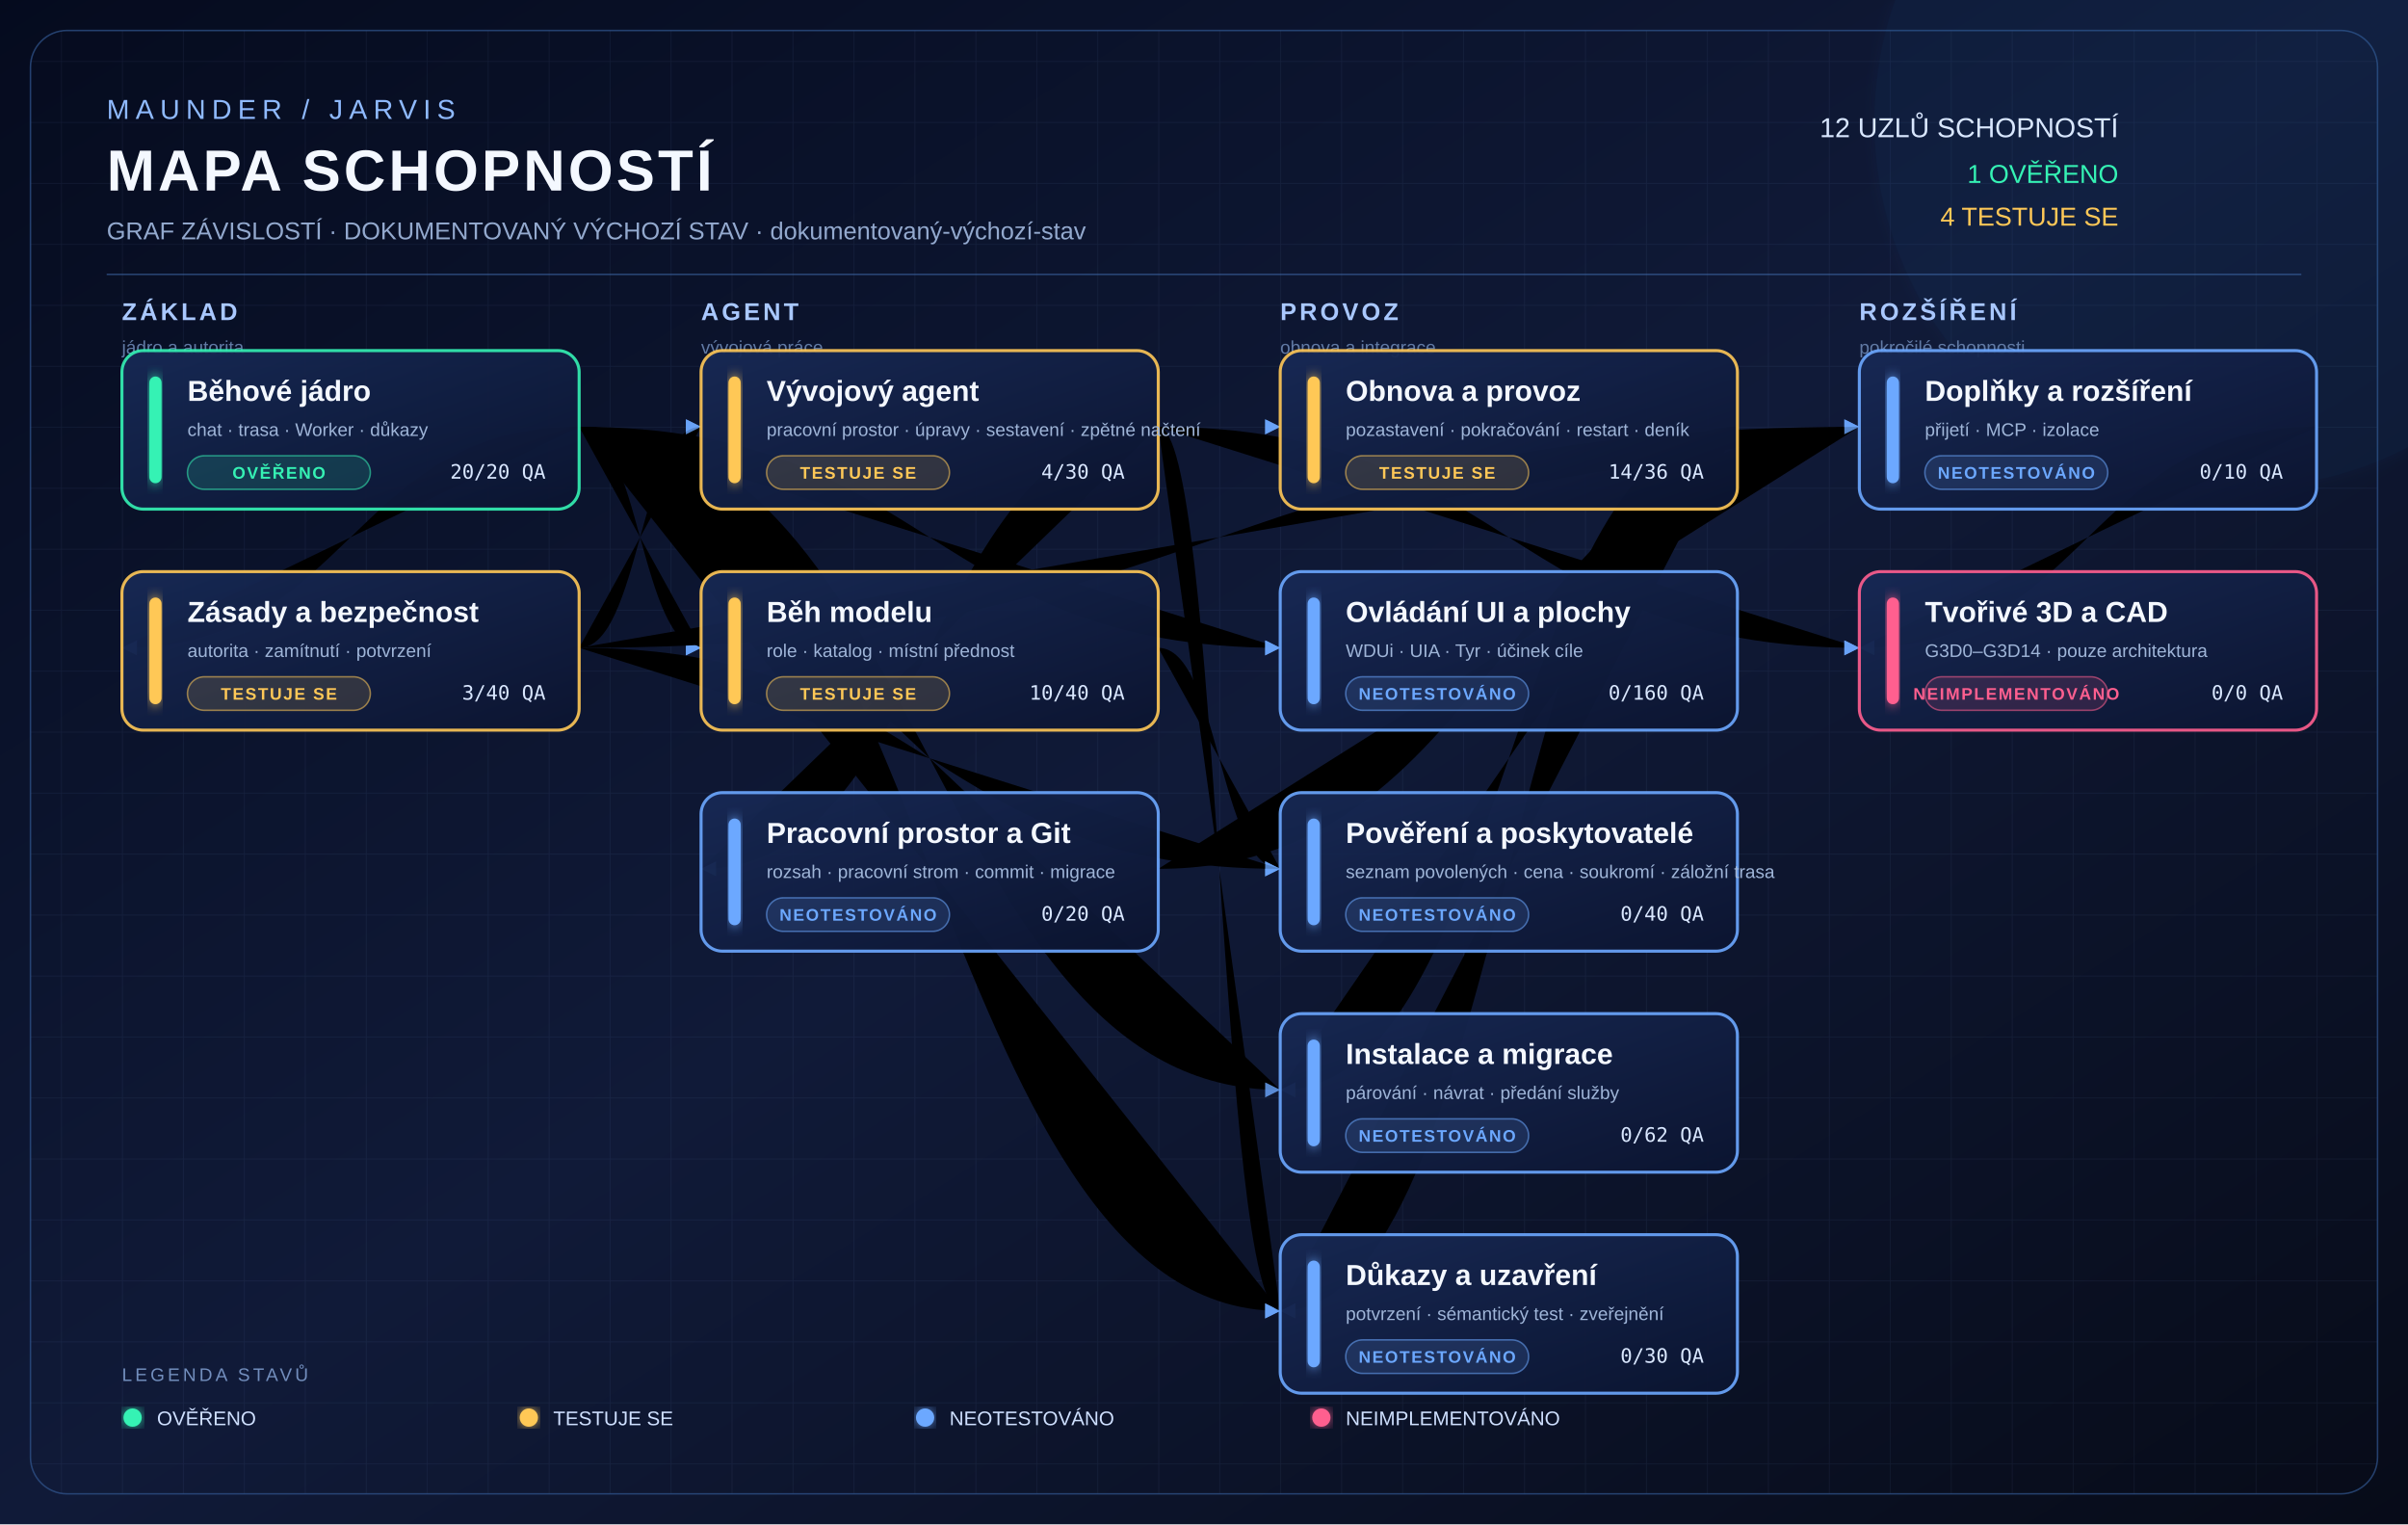
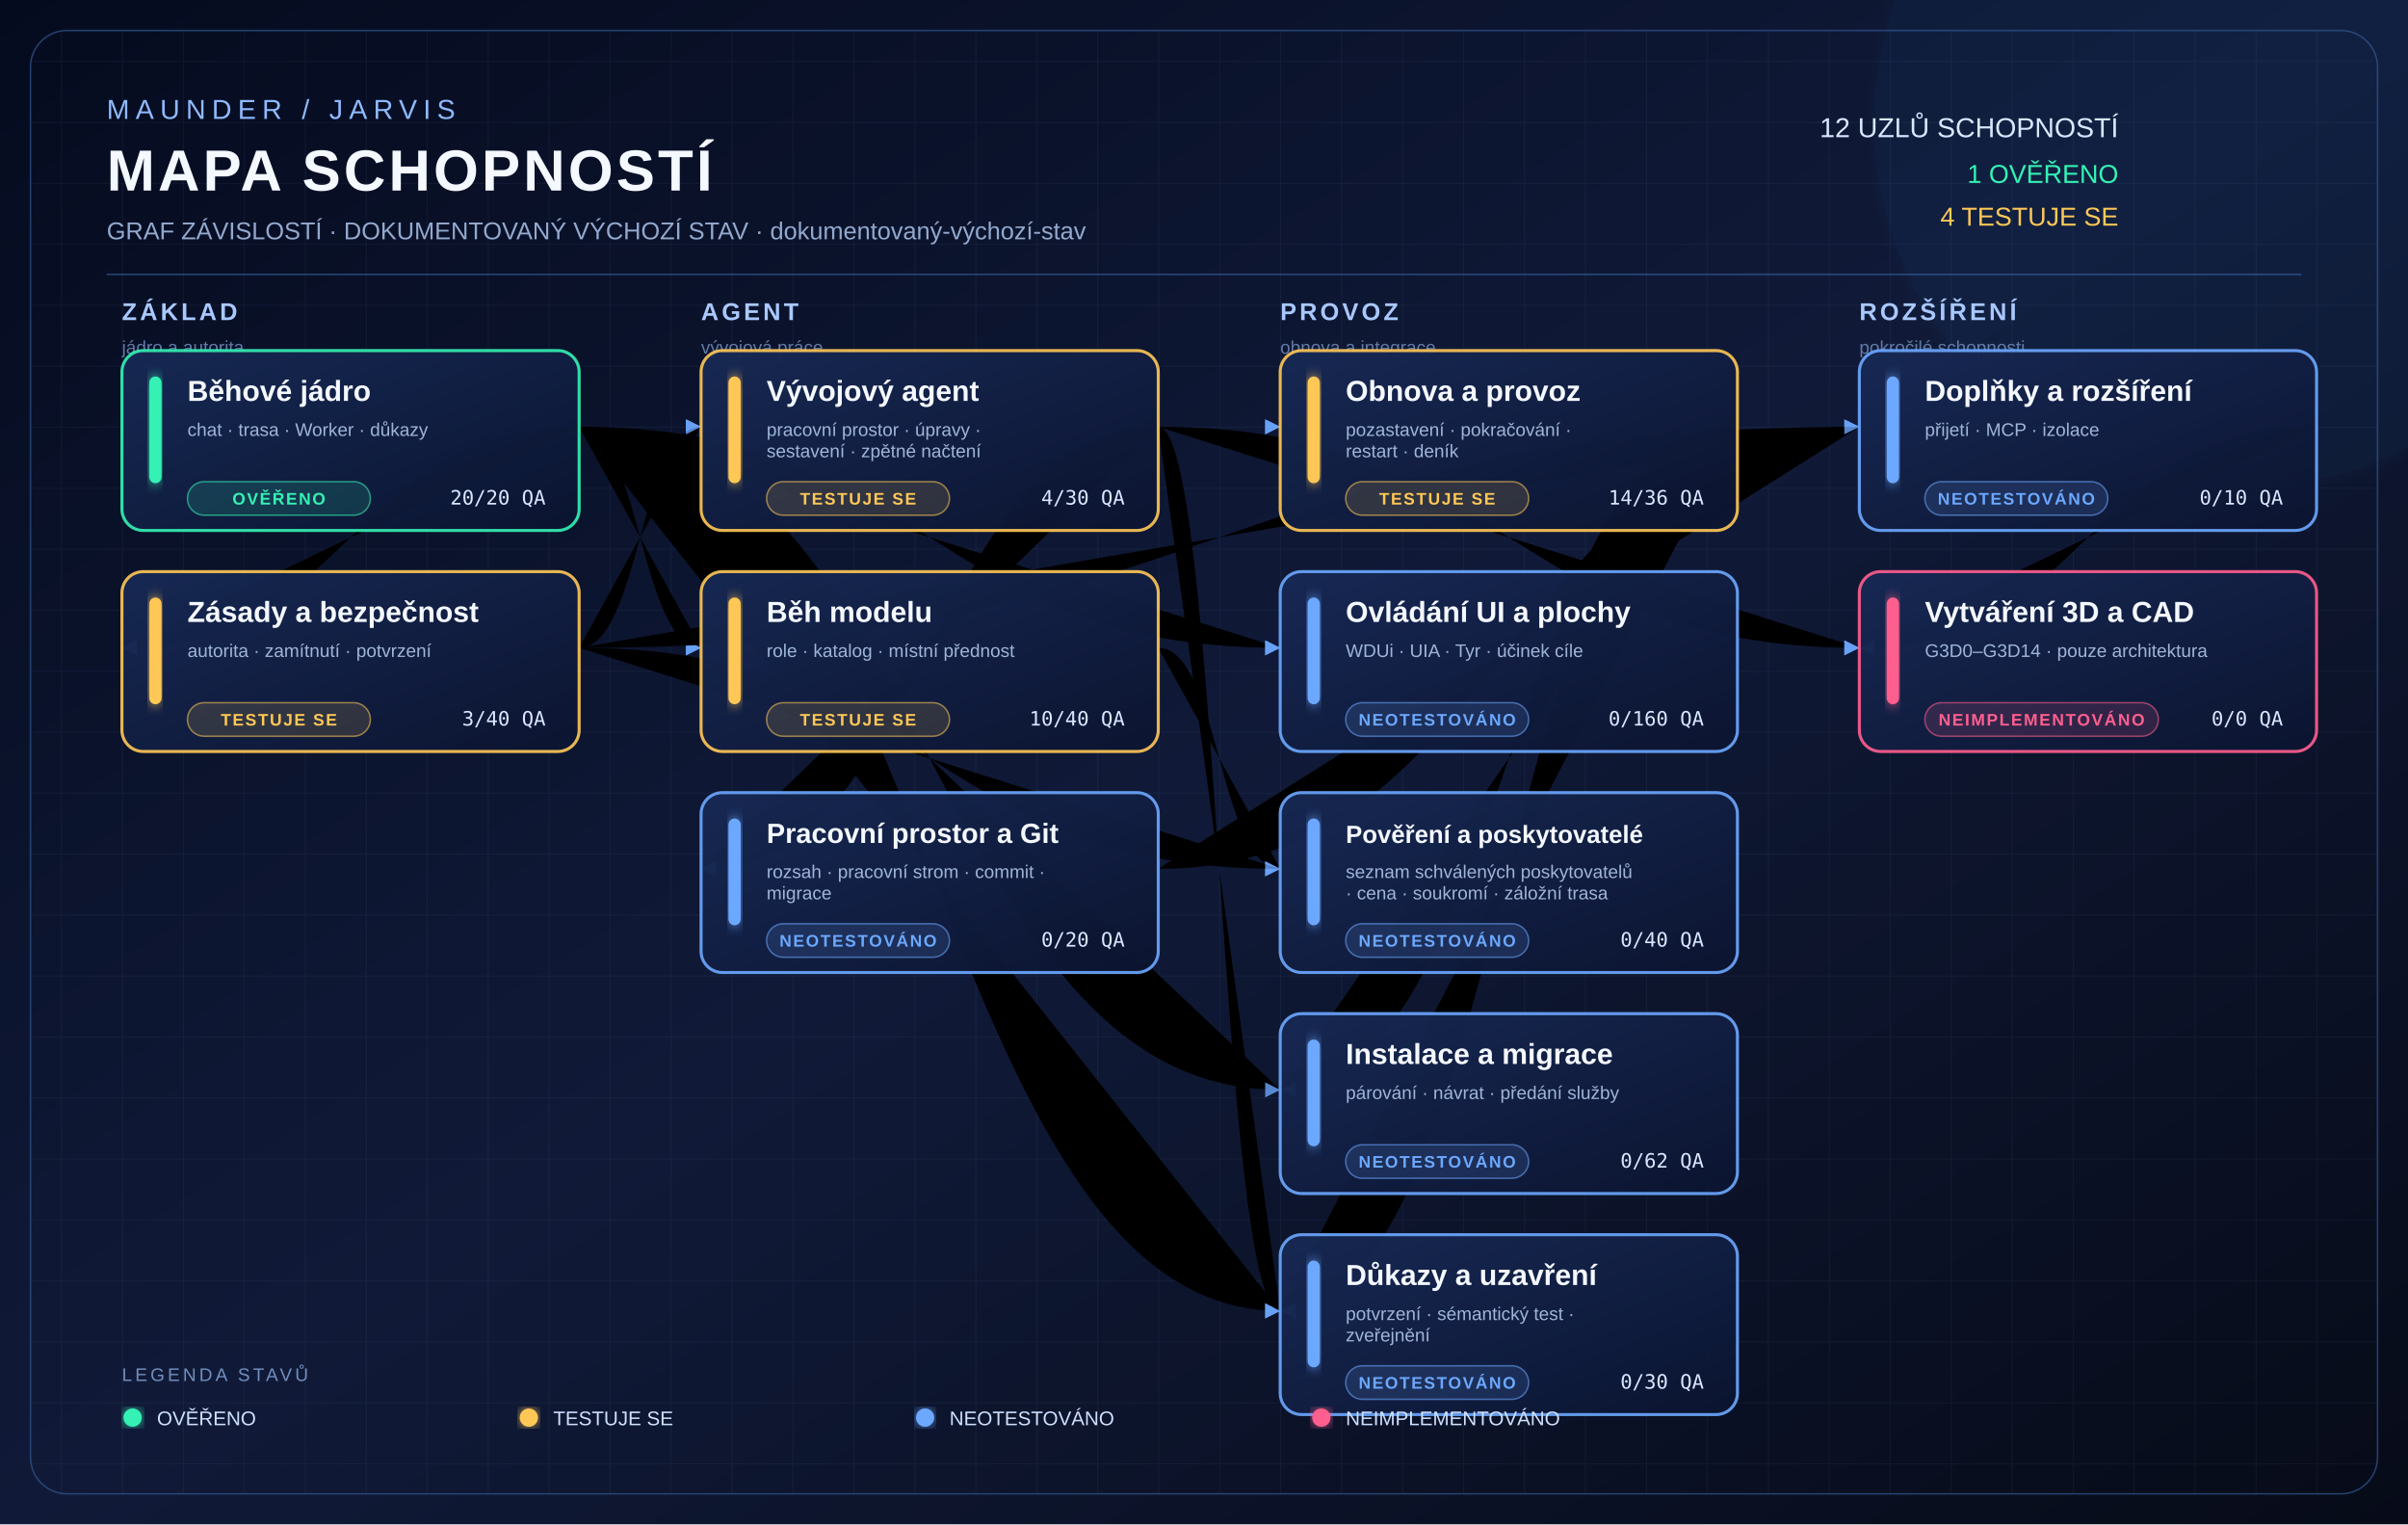
<svg xmlns="http://www.w3.org/2000/svg" role="img" aria-labelledby="title desc" viewBox="0 0 1580 1000" width="1580" height="1000">
  <defs>
    <linearGradient id="bg" x1="0" y1="0" x2="1" y2="1">
      <stop offset="0" stop-color="#050b1e" />
      <stop offset="0.5" stop-color="#101a38" />
      <stop offset="1" stop-color="#070b18" />
    </linearGradient>
    <linearGradient id="panel" x1="0" y1="0" x2="1" y2="1">
      <stop offset="0" stop-color="#172955" stop-opacity=".95" />
      <stop offset="1" stop-color="#0b1430" stop-opacity=".96" />
    </linearGradient>
    <filter id="glow">
      <feGaussianBlur stdDeviation="4" result="blur" />
      <feMerge>
        <feMergeNode in="blur" />
        <feMergeNode in="SourceGraphic" />
      </feMerge>
    </filter>
    <marker id="arrow" markerWidth="12" markerHeight="12" refX="10" refY="5" orient="auto">
      <path d="M0,0 L10,5 L0,10 Z" fill="#6ca8ff" opacity=".8" />
    </marker>
    <pattern id="grid" width="40" height="40" patternUnits="userSpaceOnUse">
      <path d="M40 0H0V40" fill="none" stroke="#7da4e8" stroke-opacity=".08" />
    </pattern>
  </defs>
  <rect width="1580" height="1000" fill="url(#bg)" />
  <rect x="20" y="20" width="1540" height="960" rx="24" fill="url(#grid)" stroke="#31568f" stroke-opacity=".7" />
  <circle cx="1470" cy="80" r="240" fill="#1d62a8" opacity=".08" filter="url(#glow)" />
  <text x="70" y="78" fill="#8fbaff" font-family="Segoe UI,Arial,sans-serif" font-size="18" letter-spacing="4">MAUNDER / JARVIS</text>
  <text x="70" y="125" fill="#f4f8ff" font-family="Segoe UI,Arial,sans-serif" font-size="38" font-weight="700" letter-spacing="2">MAPA SCHOPNOSTÍ</text>
  <text x="70" y="157" fill="#93a9ce" font-family="Segoe UI,Arial,sans-serif" font-size="16">GRAF ZÁVISLOSTÍ · DOKUMENTOVANÝ VÝCHOZÍ STAV · dokumentovaný-výchozí-stav</text>
  <text x="1390" y="90" fill="#d9e7ff" font-family="Segoe UI,Arial,sans-serif" font-size="18" text-anchor="end">12 UZLŮ SCHOPNOSTÍ</text>
  <text x="1390" y="120" fill="#35f2b4" font-family="Segoe UI,Arial,sans-serif" font-size="17" text-anchor="end">1 OVĚŘENO</text>
  <text x="1390" y="148" fill="#ffc857" font-family="Segoe UI,Arial,sans-serif" font-size="17" text-anchor="end">4 TESTUJE SE</text>
  <line x1="70" y1="180" x2="1510" y2="180" stroke="#4676bd" stroke-opacity=".5" />
  <text x="80" y="210" fill="#a9c8ff" font-family="Segoe UI,Arial,sans-serif" font-size="16" font-weight="700" letter-spacing="2">ZÁKLAD</text>
  <text x="80" y="232" fill="#617aa5" font-family="Segoe UI,Arial,sans-serif" font-size="12">jádro a autorita</text>
  <text x="460" y="210" fill="#a9c8ff" font-family="Segoe UI,Arial,sans-serif" font-size="16" font-weight="700" letter-spacing="2">AGENT</text>
  <text x="460" y="232" fill="#617aa5" font-family="Segoe UI,Arial,sans-serif" font-size="12">vývojová práce</text>
  <text x="840" y="210" fill="#a9c8ff" font-family="Segoe UI,Arial,sans-serif" font-size="16" font-weight="700" letter-spacing="2">PROVOZ</text>
  <text x="840" y="232" fill="#617aa5" font-family="Segoe UI,Arial,sans-serif" font-size="12">obnova a integrace</text>
  <text x="1220" y="210" fill="#a9c8ff" font-family="Segoe UI,Arial,sans-serif" font-size="16" font-weight="700" letter-spacing="2">ROZŠÍŘENÍ</text>
  <text x="1220" y="232" fill="#617aa5" font-family="Segoe UI,Arial,sans-serif" font-size="12">pokročilé schopnosti</text>
  <path class="edge" d="M 380 280 C 230 280, 230 425, 80 425" marker-end="url(#arrow)" />
  <path class="edge" d="M 380 280 C 420 280, 420 280, 460 280" marker-end="url(#arrow)" />
  <path class="edge" d="M 380 425 C 420 425, 420 280, 460 280" marker-end="url(#arrow)" />
  <path class="edge" d="M 380 280 C 420 280, 420 425, 460 425" marker-end="url(#arrow)" />
  <path class="edge" d="M 380 425 C 420 425, 420 425, 460 425" marker-end="url(#arrow)" />
  <path class="edge" d="M 760 280 C 610 280, 610 570, 460 570" marker-end="url(#arrow)" />
  <path class="edge" d="M 380 280 C 610 280, 610 280, 840 280" marker-end="url(#arrow)" />
  <path class="edge" d="M 760 280 C 800 280, 800 280, 840 280" marker-end="url(#arrow)" />
  <path class="edge" d="M 380 280 C 610 280, 610 425, 840 425" marker-end="url(#arrow)" />
  <path class="edge" d="M 380 425 C 610 425, 610 425, 840 425" marker-end="url(#arrow)" />
  <path class="edge" d="M 760 425 C 800 425, 800 570, 840 570" marker-end="url(#arrow)" />
  <path class="edge" d="M 380 425 C 610 425, 610 570, 840 570" marker-end="url(#arrow)" />
  <path class="edge" d="M 380 280 C 610 280, 610 715, 840 715" marker-end="url(#arrow)" />
  <path class="edge" d="M 1140 280 C 990 280, 990 715, 840 715" marker-end="url(#arrow)" />
  <path class="edge" d="M 380 280 C 610 280, 610 860, 840 860" marker-end="url(#arrow)" />
  <path class="edge" d="M 760 280 C 800 280, 800 860, 840 860" marker-end="url(#arrow)" />
  <path class="edge" d="M 1140 280 C 990 280, 990 860, 840 860" marker-end="url(#arrow)" />
  <path class="edge" d="M 380 425 C 800 425, 800 280, 1220 280" marker-end="url(#arrow)" />
  <path class="edge" d="M 760 570 C 990 570, 990 280, 1220 280" marker-end="url(#arrow)" />
  <path class="edge" d="M 760 280 C 990 280, 990 425, 1220 425" marker-end="url(#arrow)" />
  <path class="edge" d="M 1140 425 C 1180 425, 1180 425, 1220 425" marker-end="url(#arrow)" />
  <path class="edge" d="M 1520 280 C 1370 280, 1370 425, 1220 425" marker-end="url(#arrow)" />
  <g class="node" id="node-core-runtime">
-     <rect x="80" y="230" width="300" height="104" rx="14" fill="url(#panel)" stroke="#35f2b4" stroke-width="2" stroke-opacity=".9" />
+     <rect x="80" y="230" width="300" height="118" rx="14" fill="url(#panel)" stroke="#35f2b4" stroke-width="2" stroke-opacity=".9" />
    <rect x="98" y="247" width="8" height="70" rx="4" fill="#35f2b4" filter="url(#glow)" />
    <text x="123" y="263" fill="#f4f8ff" font-family="Segoe UI,Arial,sans-serif" font-size="19" font-weight="700">Běhové jádro</text>
    <text x="123" y="286" fill="#9fb5d8" font-family="Segoe UI,Arial,sans-serif" font-size="12">chat · trasa · Worker · důkazy</text>
-     <rect x="123" y="299" width="120" height="22" rx="11" fill="#35f2b4" fill-opacity=".14" stroke="#35f2b4" stroke-opacity=".55" />
-     <text x="183" y="314" fill="#35f2b4" text-anchor="middle" font-family="Segoe UI,Arial,sans-serif" font-size="11" font-weight="700" letter-spacing="1">OVĚŘENO</text>
-     <text x="358" y="314" fill="#d9e7ff" text-anchor="end" font-family="Consolas,monospace" font-size="13">20/20 QA</text>
+     <rect x="123" y="316" width="120" height="22" rx="11" fill="#35f2b4" fill-opacity=".14" stroke="#35f2b4" stroke-opacity=".55" />
+     <text x="183" y="331" fill="#35f2b4" text-anchor="middle" font-family="Segoe UI,Arial,sans-serif" font-size="11" font-weight="700" letter-spacing="1">OVĚŘENO</text>
+     <text x="358" y="331" fill="#d9e7ff" text-anchor="end" font-family="Consolas,monospace" font-size="13">20/20 QA</text>
  </g>
  <g class="node" id="node-policy-safety">
-     <rect x="80" y="375" width="300" height="104" rx="14" fill="url(#panel)" stroke="#ffc857" stroke-width="2" stroke-opacity=".9" />
+     <rect x="80" y="375" width="300" height="118" rx="14" fill="url(#panel)" stroke="#ffc857" stroke-width="2" stroke-opacity=".9" />
    <rect x="98" y="392" width="8" height="70" rx="4" fill="#ffc857" filter="url(#glow)" />
    <text x="123" y="408" fill="#f4f8ff" font-family="Segoe UI,Arial,sans-serif" font-size="19" font-weight="700">Zásady a bezpečnost</text>
    <text x="123" y="431" fill="#9fb5d8" font-family="Segoe UI,Arial,sans-serif" font-size="12">autorita · zamítnutí · potvrzení</text>
-     <rect x="123" y="444" width="120" height="22" rx="11" fill="#ffc857" fill-opacity=".14" stroke="#ffc857" stroke-opacity=".55" />
-     <text x="183" y="459" fill="#ffc857" text-anchor="middle" font-family="Segoe UI,Arial,sans-serif" font-size="11" font-weight="700" letter-spacing="1">TESTUJE SE</text>
-     <text x="358" y="459" fill="#d9e7ff" text-anchor="end" font-family="Consolas,monospace" font-size="13">3/40 QA</text>
+     <rect x="123" y="461" width="120" height="22" rx="11" fill="#ffc857" fill-opacity=".14" stroke="#ffc857" stroke-opacity=".55" />
+     <text x="183" y="476" fill="#ffc857" text-anchor="middle" font-family="Segoe UI,Arial,sans-serif" font-size="11" font-weight="700" letter-spacing="1">TESTUJE SE</text>
+     <text x="358" y="476" fill="#d9e7ff" text-anchor="end" font-family="Consolas,monospace" font-size="13">3/40 QA</text>
  </g>
  <g class="node" id="node-developer-agent">
-     <rect x="460" y="230" width="300" height="104" rx="14" fill="url(#panel)" stroke="#ffc857" stroke-width="2" stroke-opacity=".9" />
+     <rect x="460" y="230" width="300" height="118" rx="14" fill="url(#panel)" stroke="#ffc857" stroke-width="2" stroke-opacity=".9" />
    <rect x="478" y="247" width="8" height="70" rx="4" fill="#ffc857" filter="url(#glow)" />
    <text x="503" y="263" fill="#f4f8ff" font-family="Segoe UI,Arial,sans-serif" font-size="19" font-weight="700">Vývojový agent</text>
-     <text x="503" y="286" fill="#9fb5d8" font-family="Segoe UI,Arial,sans-serif" font-size="12">pracovní prostor · úpravy · sestavení · zpětné načtení</text>
-     <rect x="503" y="299" width="120" height="22" rx="11" fill="#ffc857" fill-opacity=".14" stroke="#ffc857" stroke-opacity=".55" />
-     <text x="563" y="314" fill="#ffc857" text-anchor="middle" font-family="Segoe UI,Arial,sans-serif" font-size="11" font-weight="700" letter-spacing="1">TESTUJE SE</text>
-     <text x="738" y="314" fill="#d9e7ff" text-anchor="end" font-family="Consolas,monospace" font-size="13">4/30 QA</text>
+     <text x="503" y="286" fill="#9fb5d8" font-family="Segoe UI,Arial,sans-serif" font-size="12">
+       <tspan x="503" dy="0">pracovní prostor · úpravy ·</tspan>
+       <tspan x="503" dy="14">sestavení · zpětné načtení</tspan>
+     </text>
+     <rect x="503" y="316" width="120" height="22" rx="11" fill="#ffc857" fill-opacity=".14" stroke="#ffc857" stroke-opacity=".55" />
+     <text x="563" y="331" fill="#ffc857" text-anchor="middle" font-family="Segoe UI,Arial,sans-serif" font-size="11" font-weight="700" letter-spacing="1">TESTUJE SE</text>
+     <text x="738" y="331" fill="#d9e7ff" text-anchor="end" font-family="Consolas,monospace" font-size="13">4/30 QA</text>
  </g>
  <g class="node" id="node-model-inference">
-     <rect x="460" y="375" width="300" height="104" rx="14" fill="url(#panel)" stroke="#ffc857" stroke-width="2" stroke-opacity=".9" />
+     <rect x="460" y="375" width="300" height="118" rx="14" fill="url(#panel)" stroke="#ffc857" stroke-width="2" stroke-opacity=".9" />
    <rect x="478" y="392" width="8" height="70" rx="4" fill="#ffc857" filter="url(#glow)" />
    <text x="503" y="408" fill="#f4f8ff" font-family="Segoe UI,Arial,sans-serif" font-size="19" font-weight="700">Běh modelu</text>
    <text x="503" y="431" fill="#9fb5d8" font-family="Segoe UI,Arial,sans-serif" font-size="12">role · katalog · místní přednost</text>
-     <rect x="503" y="444" width="120" height="22" rx="11" fill="#ffc857" fill-opacity=".14" stroke="#ffc857" stroke-opacity=".55" />
-     <text x="563" y="459" fill="#ffc857" text-anchor="middle" font-family="Segoe UI,Arial,sans-serif" font-size="11" font-weight="700" letter-spacing="1">TESTUJE SE</text>
-     <text x="738" y="459" fill="#d9e7ff" text-anchor="end" font-family="Consolas,monospace" font-size="13">10/40 QA</text>
+     <rect x="503" y="461" width="120" height="22" rx="11" fill="#ffc857" fill-opacity=".14" stroke="#ffc857" stroke-opacity=".55" />
+     <text x="563" y="476" fill="#ffc857" text-anchor="middle" font-family="Segoe UI,Arial,sans-serif" font-size="11" font-weight="700" letter-spacing="1">TESTUJE SE</text>
+     <text x="738" y="476" fill="#d9e7ff" text-anchor="end" font-family="Consolas,monospace" font-size="13">10/40 QA</text>
  </g>
  <g class="node" id="node-workspace-git">
-     <rect x="460" y="520" width="300" height="104" rx="14" fill="url(#panel)" stroke="#6ca8ff" stroke-width="2" stroke-opacity=".9" />
+     <rect x="460" y="520" width="300" height="118" rx="14" fill="url(#panel)" stroke="#6ca8ff" stroke-width="2" stroke-opacity=".9" />
    <rect x="478" y="537" width="8" height="70" rx="4" fill="#6ca8ff" filter="url(#glow)" />
-     <text x="503" y="553" fill="#f4f8ff" font-family="Segoe UI,Arial,sans-serif" font-size="19" font-weight="700">Pracovní prostor a Git</text>
-     <text x="503" y="576" fill="#9fb5d8" font-family="Segoe UI,Arial,sans-serif" font-size="12">rozsah · pracovní strom · commit · migrace</text>
-     <rect x="503" y="589" width="120" height="22" rx="11" fill="#6ca8ff" fill-opacity=".14" stroke="#6ca8ff" stroke-opacity=".55" />
-     <text x="563" y="604" fill="#6ca8ff" text-anchor="middle" font-family="Segoe UI,Arial,sans-serif" font-size="11" font-weight="700" letter-spacing="1">NEOTESTOVÁNO</text>
-     <text x="738" y="604" fill="#d9e7ff" text-anchor="end" font-family="Consolas,monospace" font-size="13">0/20 QA</text>
+     <text x="503" y="553" fill="#f4f8ff" font-family="Segoe UI,Arial,sans-serif" font-size="18.245" font-weight="700">Pracovní prostor a Git</text>
+     <text x="503" y="576" fill="#9fb5d8" font-family="Segoe UI,Arial,sans-serif" font-size="12">
+       <tspan x="503" dy="0">rozsah · pracovní strom · commit ·</tspan>
+       <tspan x="503" dy="14">migrace</tspan>
+     </text>
+     <rect x="503" y="606" width="120" height="22" rx="11" fill="#6ca8ff" fill-opacity=".14" stroke="#6ca8ff" stroke-opacity=".55" />
+     <text x="563" y="621" fill="#6ca8ff" text-anchor="middle" font-family="Segoe UI,Arial,sans-serif" font-size="11" font-weight="700" letter-spacing="1">NEOTESTOVÁNO</text>
+     <text x="738" y="621" fill="#d9e7ff" text-anchor="end" font-family="Consolas,monospace" font-size="13">0/20 QA</text>
  </g>
  <g class="node" id="node-recovery-ops">
-     <rect x="840" y="230" width="300" height="104" rx="14" fill="url(#panel)" stroke="#ffc857" stroke-width="2" stroke-opacity=".9" />
+     <rect x="840" y="230" width="300" height="118" rx="14" fill="url(#panel)" stroke="#ffc857" stroke-width="2" stroke-opacity=".9" />
    <rect x="858" y="247" width="8" height="70" rx="4" fill="#ffc857" filter="url(#glow)" />
    <text x="883" y="263" fill="#f4f8ff" font-family="Segoe UI,Arial,sans-serif" font-size="19" font-weight="700">Obnova a provoz</text>
-     <text x="883" y="286" fill="#9fb5d8" font-family="Segoe UI,Arial,sans-serif" font-size="12">pozastavení · pokračování · restart · deník</text>
-     <rect x="883" y="299" width="120" height="22" rx="11" fill="#ffc857" fill-opacity=".14" stroke="#ffc857" stroke-opacity=".55" />
-     <text x="943" y="314" fill="#ffc857" text-anchor="middle" font-family="Segoe UI,Arial,sans-serif" font-size="11" font-weight="700" letter-spacing="1">TESTUJE SE</text>
-     <text x="1118" y="314" fill="#d9e7ff" text-anchor="end" font-family="Consolas,monospace" font-size="13">14/36 QA</text>
+     <text x="883" y="286" fill="#9fb5d8" font-family="Segoe UI,Arial,sans-serif" font-size="12">
+       <tspan x="883" dy="0">pozastavení · pokračování ·</tspan>
+       <tspan x="883" dy="14">restart · deník</tspan>
+     </text>
+     <rect x="883" y="316" width="120" height="22" rx="11" fill="#ffc857" fill-opacity=".14" stroke="#ffc857" stroke-opacity=".55" />
+     <text x="943" y="331" fill="#ffc857" text-anchor="middle" font-family="Segoe UI,Arial,sans-serif" font-size="11" font-weight="700" letter-spacing="1">TESTUJE SE</text>
+     <text x="1118" y="331" fill="#d9e7ff" text-anchor="end" font-family="Consolas,monospace" font-size="13">14/36 QA</text>
  </g>
  <g class="node" id="node-ui-desktop">
-     <rect x="840" y="375" width="300" height="104" rx="14" fill="url(#panel)" stroke="#6ca8ff" stroke-width="2" stroke-opacity=".9" />
+     <rect x="840" y="375" width="300" height="118" rx="14" fill="url(#panel)" stroke="#6ca8ff" stroke-width="2" stroke-opacity=".9" />
    <rect x="858" y="392" width="8" height="70" rx="4" fill="#6ca8ff" filter="url(#glow)" />
    <text x="883" y="408" fill="#f4f8ff" font-family="Segoe UI,Arial,sans-serif" font-size="19" font-weight="700">Ovládání UI a plochy</text>
    <text x="883" y="431" fill="#9fb5d8" font-family="Segoe UI,Arial,sans-serif" font-size="12">WDUi · UIA · Tyr · účinek cíle</text>
-     <rect x="883" y="444" width="120" height="22" rx="11" fill="#6ca8ff" fill-opacity=".14" stroke="#6ca8ff" stroke-opacity=".55" />
-     <text x="943" y="459" fill="#6ca8ff" text-anchor="middle" font-family="Segoe UI,Arial,sans-serif" font-size="11" font-weight="700" letter-spacing="1">NEOTESTOVÁNO</text>
-     <text x="1118" y="459" fill="#d9e7ff" text-anchor="end" font-family="Consolas,monospace" font-size="13">0/160 QA</text>
+     <rect x="883" y="461" width="120" height="22" rx="11" fill="#6ca8ff" fill-opacity=".14" stroke="#6ca8ff" stroke-opacity=".55" />
+     <text x="943" y="476" fill="#6ca8ff" text-anchor="middle" font-family="Segoe UI,Arial,sans-serif" font-size="11" font-weight="700" letter-spacing="1">NEOTESTOVÁNO</text>
+     <text x="1118" y="476" fill="#d9e7ff" text-anchor="end" font-family="Consolas,monospace" font-size="13">0/160 QA</text>
  </g>
  <g class="node" id="node-credentials-providers">
-     <rect x="840" y="520" width="300" height="104" rx="14" fill="url(#panel)" stroke="#6ca8ff" stroke-width="2" stroke-opacity=".9" />
+     <rect x="840" y="520" width="300" height="118" rx="14" fill="url(#panel)" stroke="#6ca8ff" stroke-width="2" stroke-opacity=".9" />
    <rect x="858" y="537" width="8" height="70" rx="4" fill="#6ca8ff" filter="url(#glow)" />
-     <text x="883" y="553" fill="#f4f8ff" font-family="Segoe UI,Arial,sans-serif" font-size="19" font-weight="700">Pověření a poskytovatelé</text>
-     <text x="883" y="576" fill="#9fb5d8" font-family="Segoe UI,Arial,sans-serif" font-size="12">seznam povolených · cena · soukromí · záložní trasa</text>
-     <rect x="883" y="589" width="120" height="22" rx="11" fill="#6ca8ff" fill-opacity=".14" stroke="#6ca8ff" stroke-opacity=".55" />
-     <text x="943" y="604" fill="#6ca8ff" text-anchor="middle" font-family="Segoe UI,Arial,sans-serif" font-size="11" font-weight="700" letter-spacing="1">NEOTESTOVÁNO</text>
-     <text x="1118" y="604" fill="#d9e7ff" text-anchor="end" font-family="Consolas,monospace" font-size="13">0/40 QA</text>
+     <text x="883" y="553" fill="#f4f8ff" font-family="Segoe UI,Arial,sans-serif" font-size="16.252" font-weight="700">Pověření a poskytovatelé</text>
+     <text x="883" y="576" fill="#9fb5d8" font-family="Segoe UI,Arial,sans-serif" font-size="12">
+       <tspan x="883" dy="0">seznam schválených poskytovatelů</tspan>
+       <tspan x="883" dy="14">· cena · soukromí · záložní trasa</tspan>
+     </text>
+     <rect x="883" y="606" width="120" height="22" rx="11" fill="#6ca8ff" fill-opacity=".14" stroke="#6ca8ff" stroke-opacity=".55" />
+     <text x="943" y="621" fill="#6ca8ff" text-anchor="middle" font-family="Segoe UI,Arial,sans-serif" font-size="11" font-weight="700" letter-spacing="1">NEOTESTOVÁNO</text>
+     <text x="1118" y="621" fill="#d9e7ff" text-anchor="end" font-family="Consolas,monospace" font-size="13">0/40 QA</text>
  </g>
  <g class="node" id="node-setup-migration">
-     <rect x="840" y="665" width="300" height="104" rx="14" fill="url(#panel)" stroke="#6ca8ff" stroke-width="2" stroke-opacity=".9" />
+     <rect x="840" y="665" width="300" height="118" rx="14" fill="url(#panel)" stroke="#6ca8ff" stroke-width="2" stroke-opacity=".9" />
    <rect x="858" y="682" width="8" height="70" rx="4" fill="#6ca8ff" filter="url(#glow)" />
    <text x="883" y="698" fill="#f4f8ff" font-family="Segoe UI,Arial,sans-serif" font-size="19" font-weight="700">Instalace a migrace</text>
    <text x="883" y="721" fill="#9fb5d8" font-family="Segoe UI,Arial,sans-serif" font-size="12">párování · návrat · předání služby</text>
-     <rect x="883" y="734" width="120" height="22" rx="11" fill="#6ca8ff" fill-opacity=".14" stroke="#6ca8ff" stroke-opacity=".55" />
-     <text x="943" y="749" fill="#6ca8ff" text-anchor="middle" font-family="Segoe UI,Arial,sans-serif" font-size="11" font-weight="700" letter-spacing="1">NEOTESTOVÁNO</text>
-     <text x="1118" y="749" fill="#d9e7ff" text-anchor="end" font-family="Consolas,monospace" font-size="13">0/62 QA</text>
+     <rect x="883" y="751" width="120" height="22" rx="11" fill="#6ca8ff" fill-opacity=".14" stroke="#6ca8ff" stroke-opacity=".55" />
+     <text x="943" y="766" fill="#6ca8ff" text-anchor="middle" font-family="Segoe UI,Arial,sans-serif" font-size="11" font-weight="700" letter-spacing="1">NEOTESTOVÁNO</text>
+     <text x="1118" y="766" fill="#d9e7ff" text-anchor="end" font-family="Consolas,monospace" font-size="13">0/62 QA</text>
  </g>
  <g class="node" id="node-evidence-closeout">
-     <rect x="840" y="810" width="300" height="104" rx="14" fill="url(#panel)" stroke="#6ca8ff" stroke-width="2" stroke-opacity=".9" />
+     <rect x="840" y="810" width="300" height="118" rx="14" fill="url(#panel)" stroke="#6ca8ff" stroke-width="2" stroke-opacity=".9" />
    <rect x="858" y="827" width="8" height="70" rx="4" fill="#6ca8ff" filter="url(#glow)" />
    <text x="883" y="843" fill="#f4f8ff" font-family="Segoe UI,Arial,sans-serif" font-size="19" font-weight="700">Důkazy a uzavření</text>
-     <text x="883" y="866" fill="#9fb5d8" font-family="Segoe UI,Arial,sans-serif" font-size="12">potvrzení · sémantický test · zveřejnění</text>
-     <rect x="883" y="879" width="120" height="22" rx="11" fill="#6ca8ff" fill-opacity=".14" stroke="#6ca8ff" stroke-opacity=".55" />
-     <text x="943" y="894" fill="#6ca8ff" text-anchor="middle" font-family="Segoe UI,Arial,sans-serif" font-size="11" font-weight="700" letter-spacing="1">NEOTESTOVÁNO</text>
-     <text x="1118" y="894" fill="#d9e7ff" text-anchor="end" font-family="Consolas,monospace" font-size="13">0/30 QA</text>
+     <text x="883" y="866" fill="#9fb5d8" font-family="Segoe UI,Arial,sans-serif" font-size="12">
+       <tspan x="883" dy="0">potvrzení · sémantický test ·</tspan>
+       <tspan x="883" dy="14">zveřejnění</tspan>
+     </text>
+     <rect x="883" y="896" width="120" height="22" rx="11" fill="#6ca8ff" fill-opacity=".14" stroke="#6ca8ff" stroke-opacity=".55" />
+     <text x="943" y="911" fill="#6ca8ff" text-anchor="middle" font-family="Segoe UI,Arial,sans-serif" font-size="11" font-weight="700" letter-spacing="1">NEOTESTOVÁNO</text>
+     <text x="1118" y="911" fill="#d9e7ff" text-anchor="end" font-family="Consolas,monospace" font-size="13">0/30 QA</text>
  </g>
  <g class="node" id="node-plugin-extensions">
-     <rect x="1220" y="230" width="300" height="104" rx="14" fill="url(#panel)" stroke="#6ca8ff" stroke-width="2" stroke-opacity=".9" />
+     <rect x="1220" y="230" width="300" height="118" rx="14" fill="url(#panel)" stroke="#6ca8ff" stroke-width="2" stroke-opacity=".9" />
    <rect x="1238" y="247" width="8" height="70" rx="4" fill="#6ca8ff" filter="url(#glow)" />
    <text x="1263" y="263" fill="#f4f8ff" font-family="Segoe UI,Arial,sans-serif" font-size="19" font-weight="700">Doplňky a rozšíření</text>
    <text x="1263" y="286" fill="#9fb5d8" font-family="Segoe UI,Arial,sans-serif" font-size="12">přijetí · MCP · izolace</text>
-     <rect x="1263" y="299" width="120" height="22" rx="11" fill="#6ca8ff" fill-opacity=".14" stroke="#6ca8ff" stroke-opacity=".55" />
-     <text x="1323" y="314" fill="#6ca8ff" text-anchor="middle" font-family="Segoe UI,Arial,sans-serif" font-size="11" font-weight="700" letter-spacing="1">NEOTESTOVÁNO</text>
-     <text x="1498" y="314" fill="#d9e7ff" text-anchor="end" font-family="Consolas,monospace" font-size="13">0/10 QA</text>
+     <rect x="1263" y="316" width="120" height="22" rx="11" fill="#6ca8ff" fill-opacity=".14" stroke="#6ca8ff" stroke-opacity=".55" />
+     <text x="1323" y="331" fill="#6ca8ff" text-anchor="middle" font-family="Segoe UI,Arial,sans-serif" font-size="11" font-weight="700" letter-spacing="1">NEOTESTOVÁNO</text>
+     <text x="1498" y="331" fill="#d9e7ff" text-anchor="end" font-family="Consolas,monospace" font-size="13">0/10 QA</text>
  </g>
  <g class="node" id="node-cad-3d">
-     <rect x="1220" y="375" width="300" height="104" rx="14" fill="url(#panel)" stroke="#ff5f8f" stroke-width="2" stroke-opacity=".9" />
+     <rect x="1220" y="375" width="300" height="118" rx="14" fill="url(#panel)" stroke="#ff5f8f" stroke-width="2" stroke-opacity=".9" />
    <rect x="1238" y="392" width="8" height="70" rx="4" fill="#ff5f8f" filter="url(#glow)" />
-     <text x="1263" y="408" fill="#f4f8ff" font-family="Segoe UI,Arial,sans-serif" font-size="19" font-weight="700">Tvořivé 3D a CAD</text>
+     <text x="1263" y="408" fill="#f4f8ff" font-family="Segoe UI,Arial,sans-serif" font-size="19" font-weight="700">Vytváření 3D a CAD</text>
    <text x="1263" y="431" fill="#9fb5d8" font-family="Segoe UI,Arial,sans-serif" font-size="12">G3D0–G3D14 · pouze architektura</text>
-     <rect x="1263" y="444" width="120" height="22" rx="11" fill="#ff5f8f" fill-opacity=".14" stroke="#ff5f8f" stroke-opacity=".55" />
-     <text x="1323" y="459" fill="#ff5f8f" text-anchor="middle" font-family="Segoe UI,Arial,sans-serif" font-size="11" font-weight="700" letter-spacing="1">NEIMPLEMENTOVÁNO</text>
-     <text x="1498" y="459" fill="#d9e7ff" text-anchor="end" font-family="Consolas,monospace" font-size="13">0/0 QA</text>
+     <rect x="1263" y="461" width="153.18" height="22" rx="11" fill="#ff5f8f" fill-opacity=".14" stroke="#ff5f8f" stroke-opacity=".55" />
+     <text x="1339.59" y="476" fill="#ff5f8f" text-anchor="middle" font-family="Segoe UI,Arial,sans-serif" font-size="11" font-weight="700" letter-spacing="1">NEIMPLEMENTOVÁNO</text>
+     <text x="1498" y="476" fill="#d9e7ff" text-anchor="end" font-family="Consolas,monospace" font-size="13">0/0 QA</text>
  </g>
  <text x="80" y="906" fill="#728ebd" font-family="Segoe UI,Arial,sans-serif" font-size="12" letter-spacing="2">LEGENDA STAVŮ</text>
  <circle cx="87" cy="930" r="6" fill="#35f2b4" filter="url(#glow)" />
  <text x="103" y="935" fill="#cfe0ff" font-family="Segoe UI,Arial,sans-serif" font-size="13">OVĚŘENO</text>
  <circle cx="347" cy="930" r="6" fill="#ffc857" filter="url(#glow)" />
  <text x="363" y="935" fill="#cfe0ff" font-family="Segoe UI,Arial,sans-serif" font-size="13">TESTUJE SE</text>
  <circle cx="607" cy="930" r="6" fill="#6ca8ff" filter="url(#glow)" />
  <text x="623" y="935" fill="#cfe0ff" font-family="Segoe UI,Arial,sans-serif" font-size="13">NEOTESTOVÁNO</text>
  <circle cx="867" cy="930" r="6" fill="#ff5f8f" filter="url(#glow)" />
  <text x="883" y="935" fill="#cfe0ff" font-family="Segoe UI,Arial,sans-serif" font-size="13">NEIMPLEMENTOVÁNO</text>
</svg>
